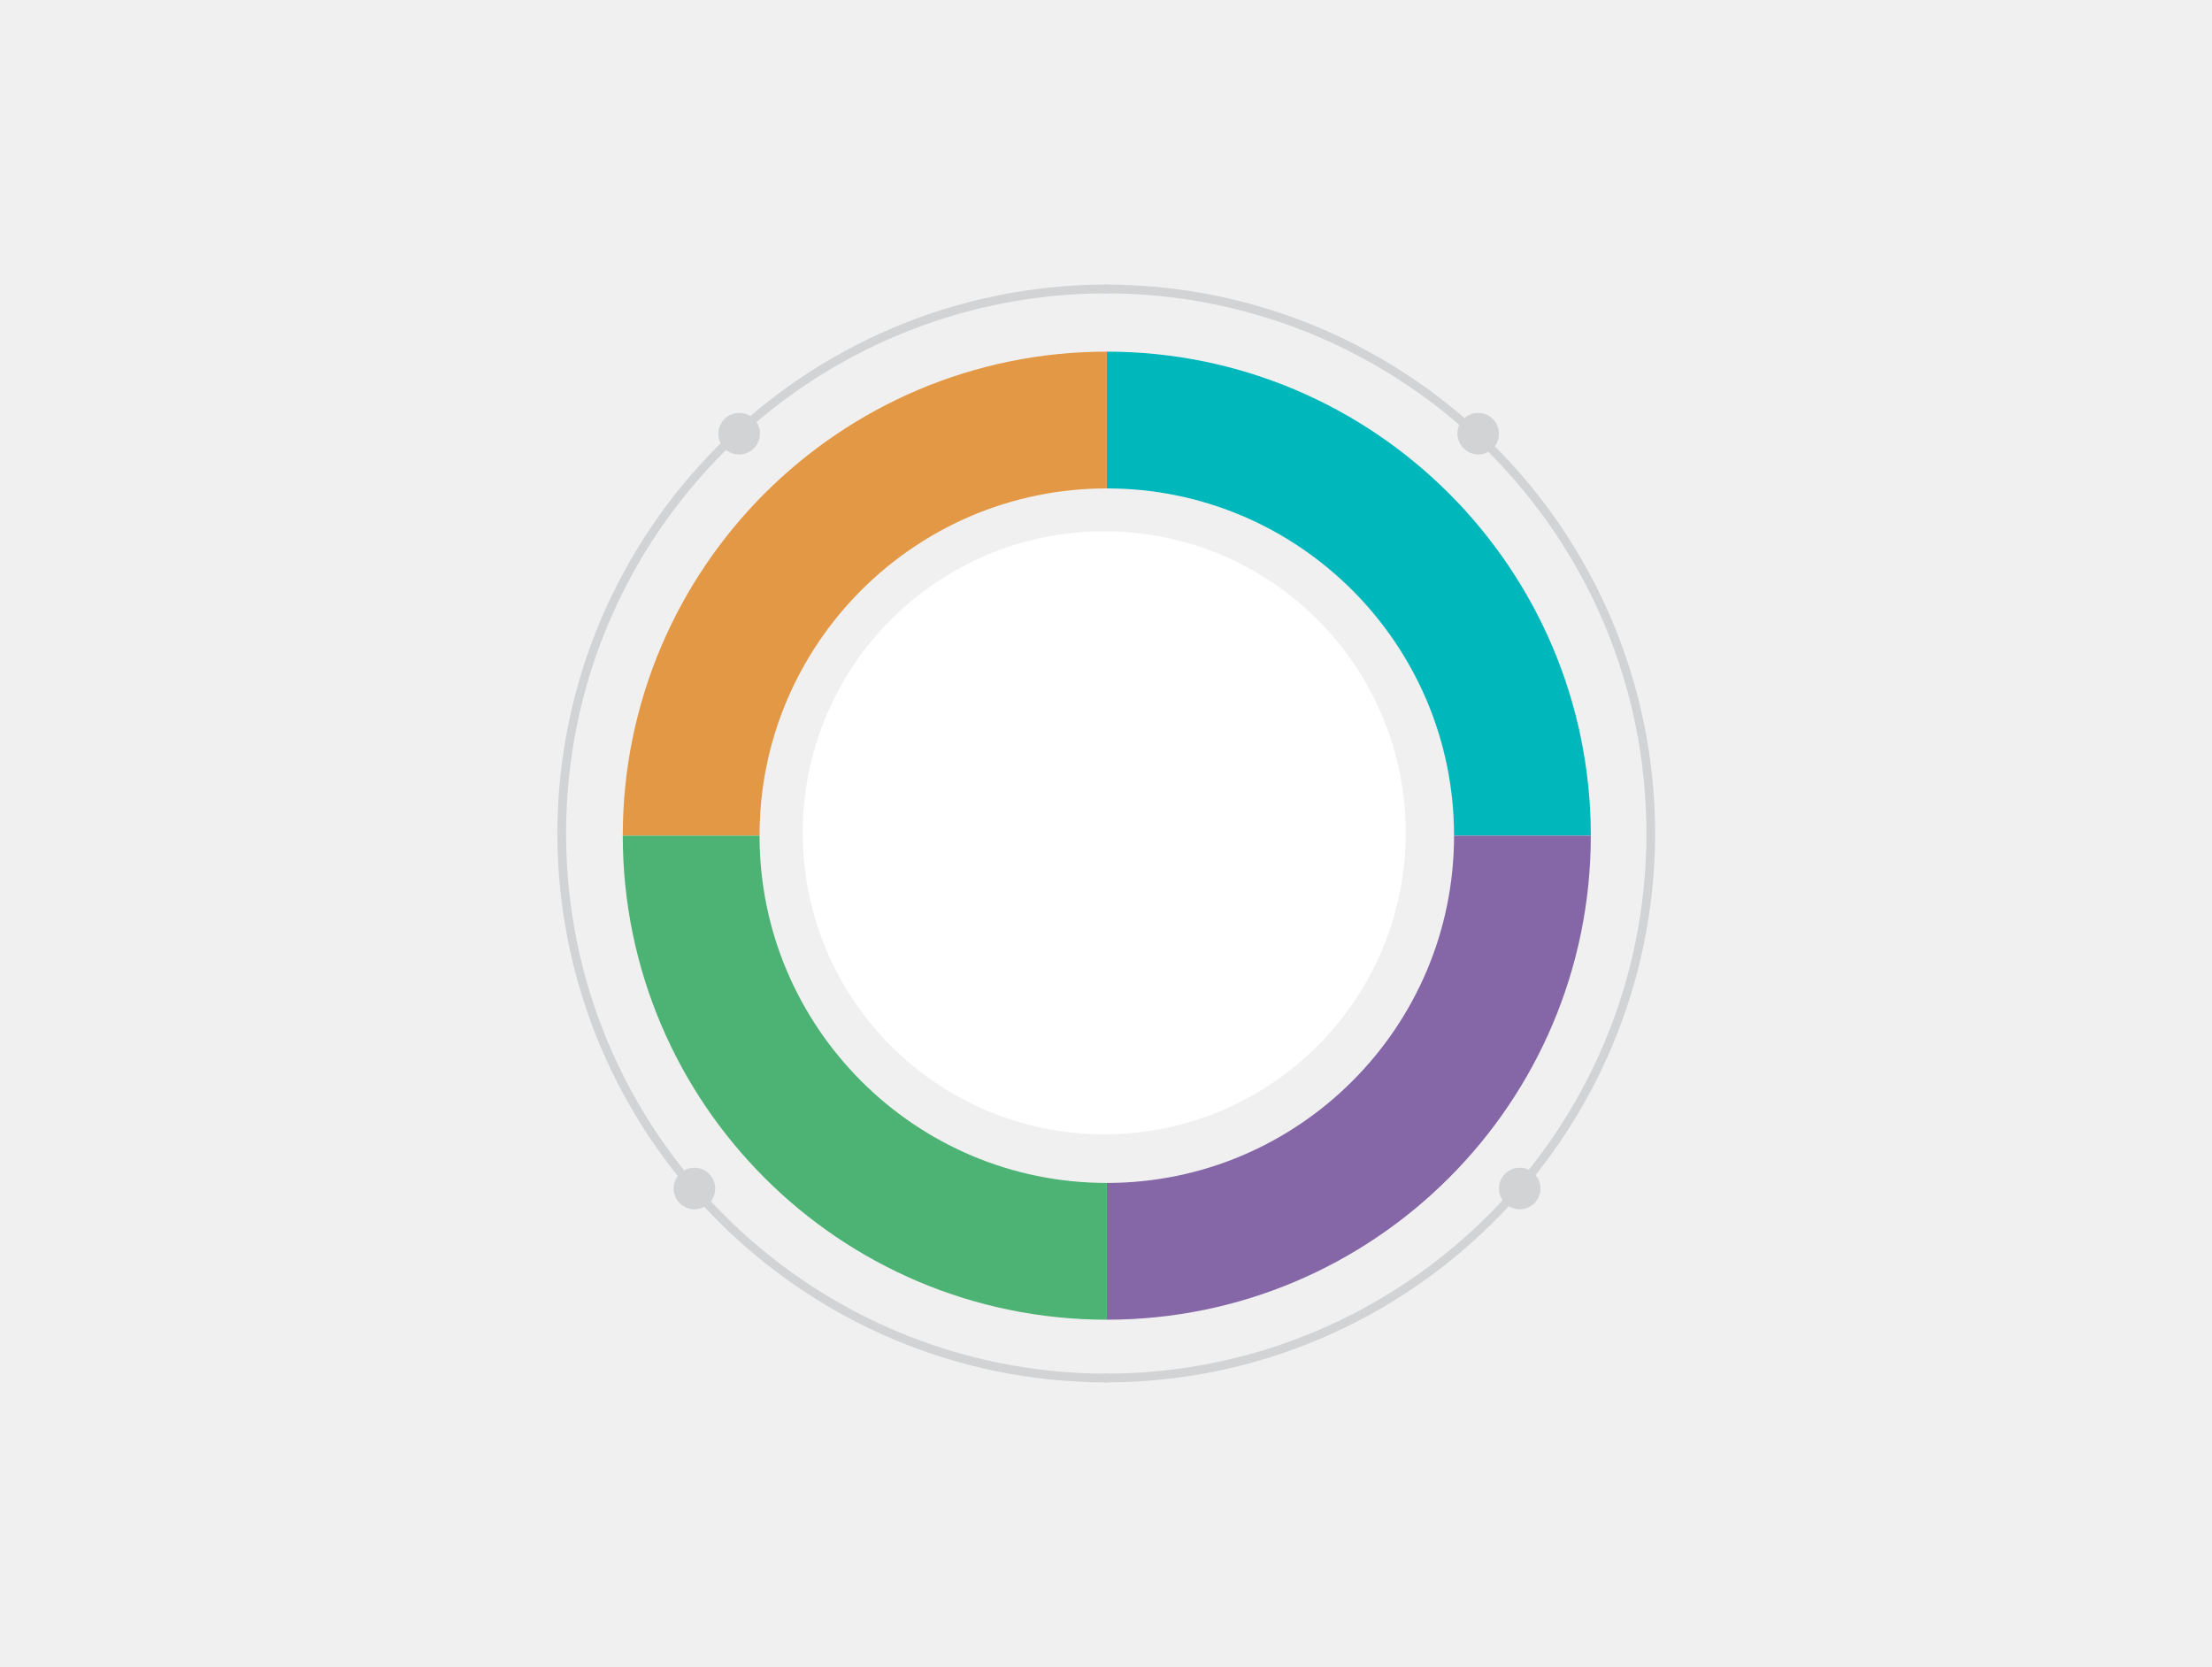
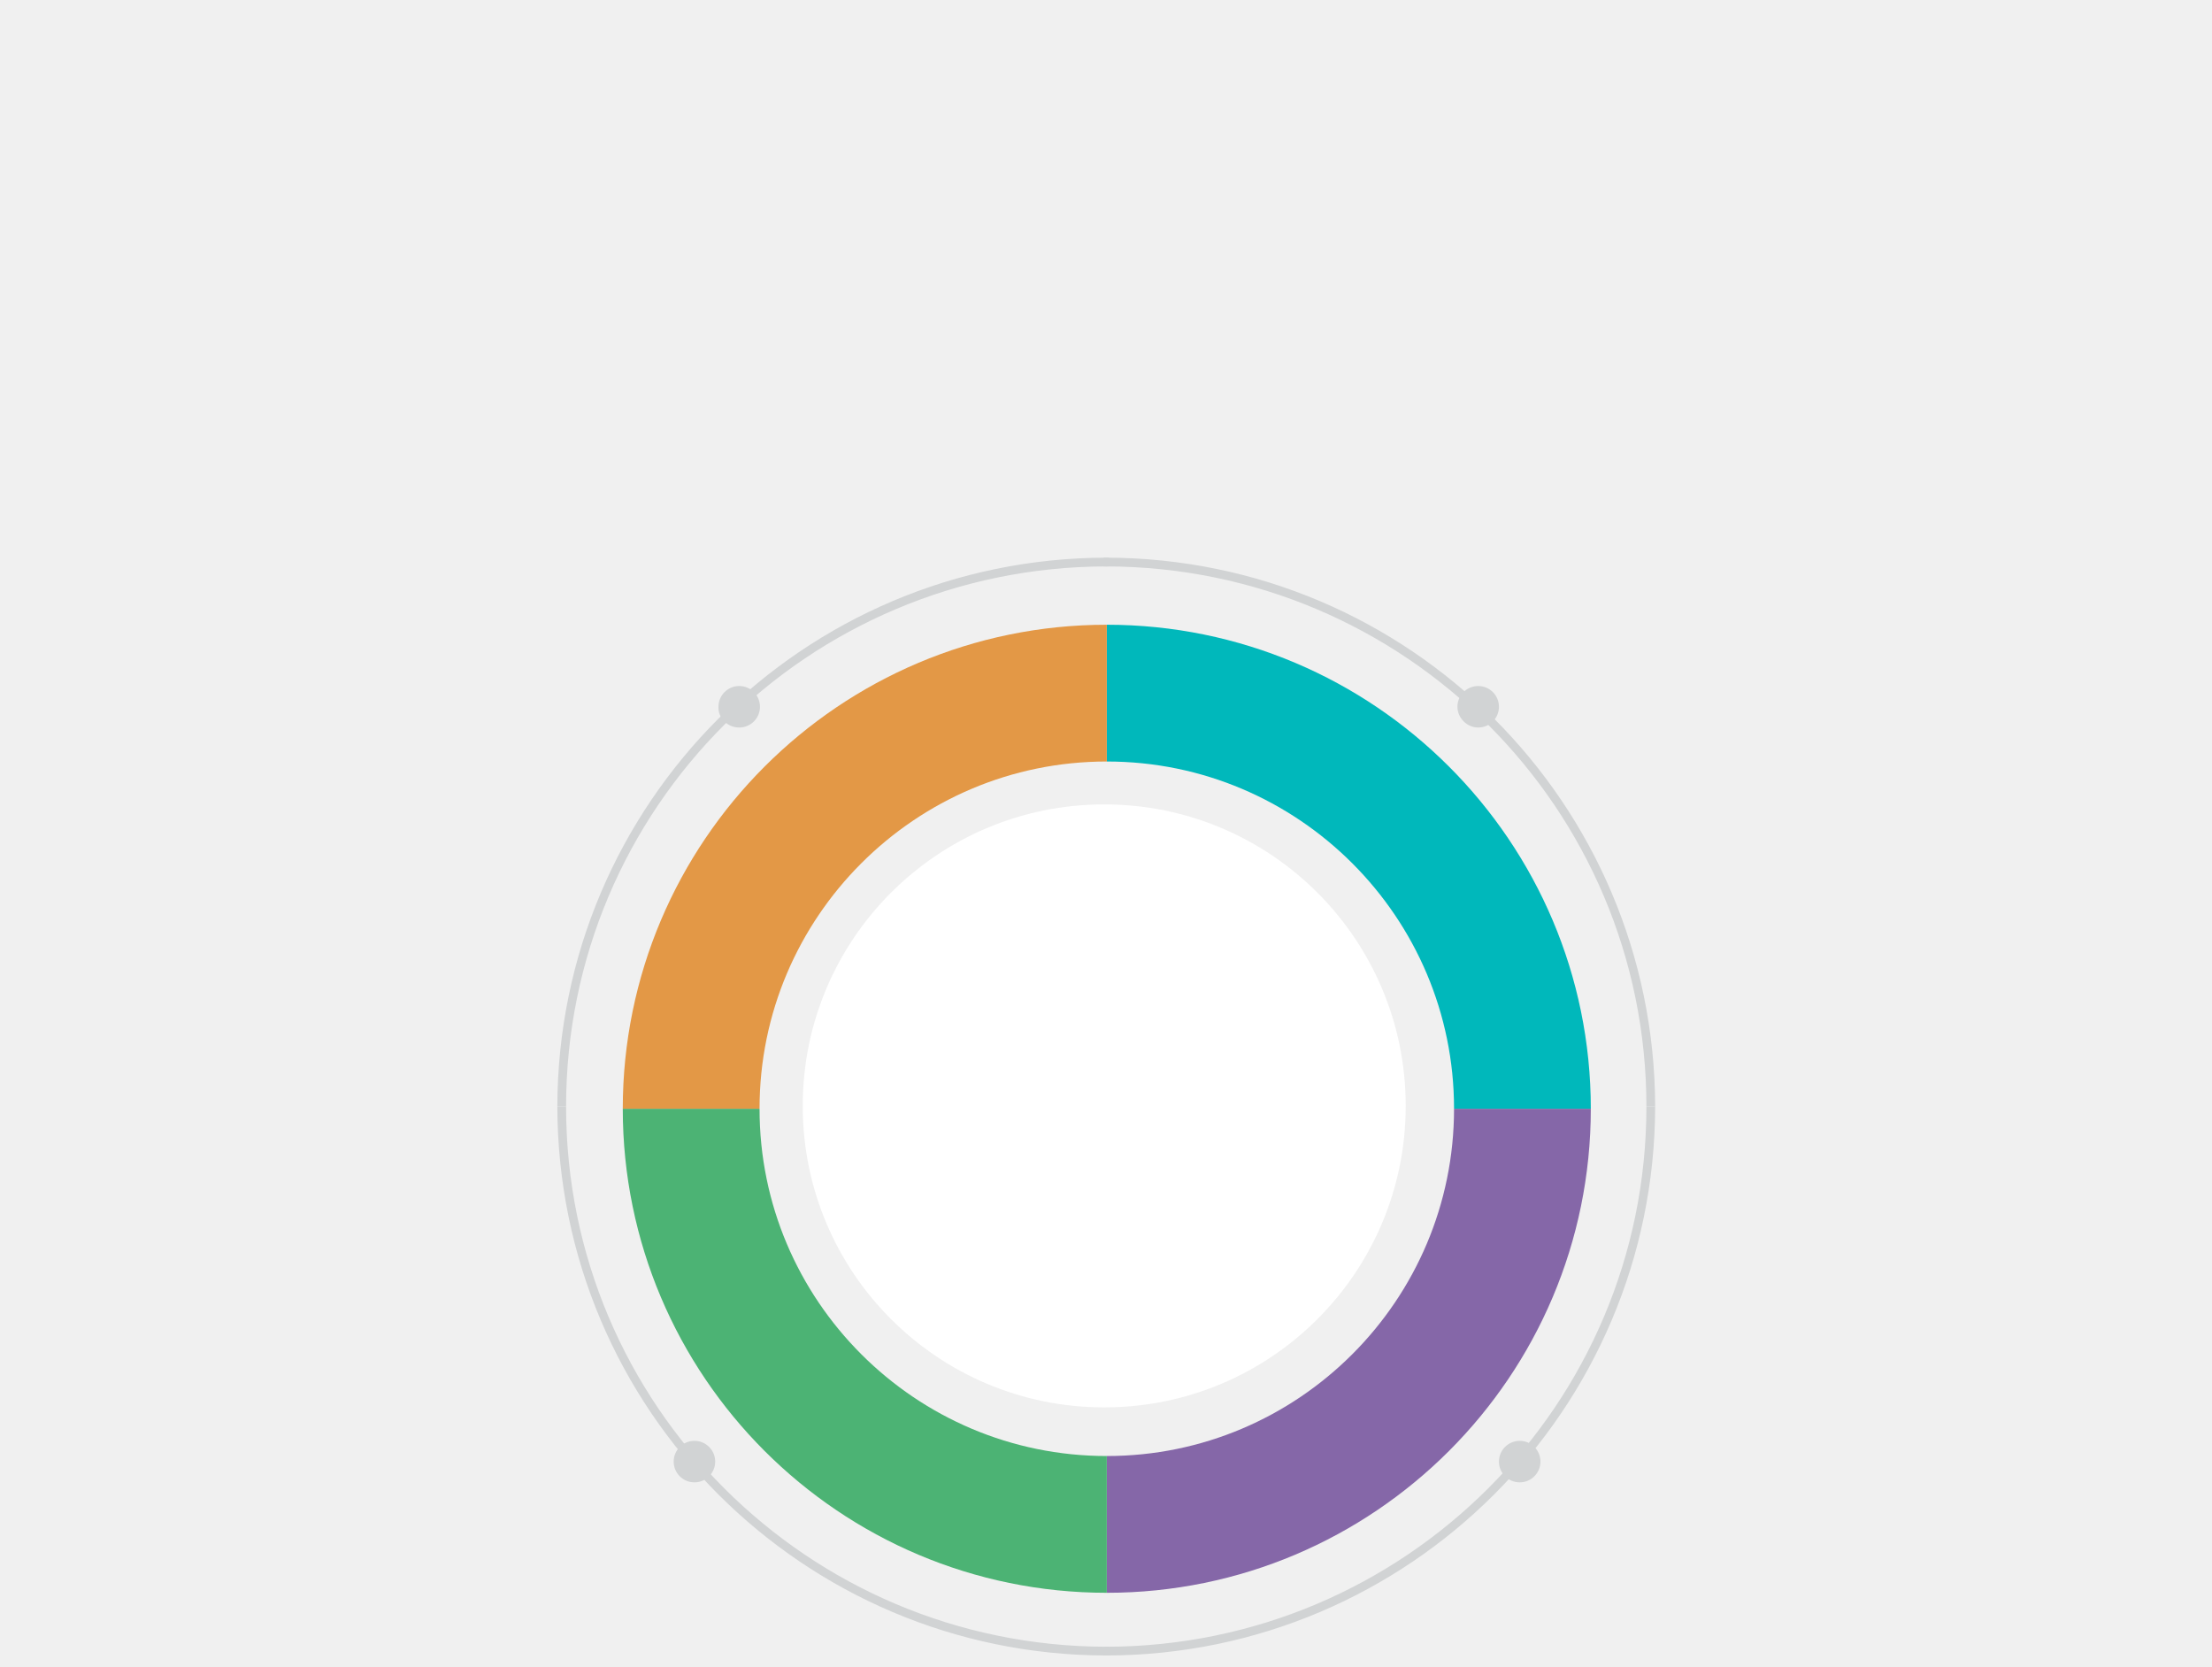
<svg xmlns="http://www.w3.org/2000/svg" version="1.1" id="Layer_1" x="0px" y="0px" viewBox="0 0 405 305.1" style="enable-background:new 0 0 405 305.1;" xml:space="preserve">
  <style type="text/css">
	.st0{fill:none;stroke:#D1D3D4;stroke-width:1.002;stroke-miterlimit:10;}
	.st1{fill:#D1D3D4;}
	.st2{fill:none;stroke:#00B8BB;stroke-width:25.042;stroke-miterlimit:10;}
	.st3{fill:none;stroke:#E39846;stroke-width:25.042;stroke-miterlimit:10;}
	.st4{fill:none;stroke:#8567A8;stroke-width:25.042;stroke-miterlimit:10;}
	.st5{fill:none;stroke:#4CB374;stroke-width:25.042;stroke-miterlimit:10;}
	.st6{fill:#FFFFFF;}
</style>
  <g id="Group_22349" transform="translate(-285.5 -167.658)">
    <g id="chart" transform="translate(10372.323 18738.658)">
      <g id="main" transform="translate(-9512.378 -18570.498)">
-         <path id="Path_6237" class="st0" d="M-471.9,152.1c0.1,55.2,44.8,99.9,100,100v-0.6c-54.9-0.1-99.4-44.5-99.4-99.4" />
-         <path id="Path_6238" class="st0" d="M-271.9,152.1c-0.1,55.2-44.8,99.9-100,100v-0.6c54.9-0.1,99.4-44.5,99.4-99.4" />
-         <path id="Path_6239" class="st0" d="M-471.9,152.1c0.1-55.2,44.8-99.9,100-100v0.6c-54.9,0.1-99.4,44.5-99.4,99.4" />
-         <path id="Path_6240" class="st0" d="M-271.9,152.1c-0.1-55.2-44.8-99.9-100-100v0.6c54.9,0.1,99.4,44.5,99.4,99.4" />
-         <path id="Path_6241" class="st1" d="M-447.3,220.9c2.1,0,3.8-1.7,3.8-3.8s-1.7-3.8-3.8-3.8c-2.1,0-3.8,1.7-3.8,3.8c0,0,0,0,0,0     C-451.1,219.2-449.4,220.9-447.3,220.9" />
-         <path id="Path_6242" class="st1" d="M-296.2,220.9c2.1,0,3.8-1.7,3.8-3.8s-1.7-3.8-3.8-3.8s-3.8,1.7-3.8,3.8c0,0,0,0,0,0     C-300,219.2-298.3,220.9-296.2,220.9" />
-         <path id="Path_6243" class="st1" d="M-439.1,82.7c2.1,0,3.8-1.7,3.8-3.8s-1.7-3.8-3.8-3.8c-2.1,0-3.8,1.7-3.8,3.8c0,0,0,0,0,0     C-443,80.9-441.3,82.7-439.1,82.7L-439.1,82.7" />
-         <path id="Path_6244" class="st1" d="M-303.8,82.7c2.1,0,3.8-1.7,3.8-3.8s-1.7-3.8-3.8-3.8s-3.8,1.7-3.8,3.8c0,0,0,0,0,0     C-307.6,80.9-305.9,82.7-303.8,82.7" />
-         <path id="Path_6247" class="st2" d="M-295.7,152.5c0-42-34.1-76.1-76.1-76.1" />
-         <path id="Path_6248" class="st3" d="M-371.8,76.4c-42,0-76.1,34.1-76.1,76.1l0,0" />
-         <path id="Path_6249" class="st4" d="M-371.8,228.6c42,0,76.1-34.1,76.1-76.1" />
-         <path id="Path_6250" class="st5" d="M-447.9,152.5c0,42,34.1,76.1,76.1,76.1" />
+         <path id="Path_6237" class="st0" d="M-471.9,202.1c0.1,55.2,44.8,99.9,100,100v-0.6c-54.9-0.1-99.4-44.5-99.4-99.4" />
+         <path id="Path_6238" class="st0" d="M-271.9,202.1c-0.1,55.2-44.8,99.9-100,100v-0.6c54.9-0.1,99.4-44.5,99.4-99.4" />
+         <path id="Path_6239" class="st0" d="M-471.9,202.1c0.1-55.2,44.8-99.9,100-100v0.6c-54.9,0.1-99.4,44.5-99.4,99.4" />
+         <path id="Path_6240" class="st0" d="M-271.9,202.1c-0.1-55.2-44.8-99.9-100-100v0.6c54.9,0.1,99.4,44.5,99.4,99.4" />
+         <path id="Path_6241" class="st1" d="M-447.3,270.9c2.1,0,3.8-1.7,3.8-3.8c0-2.1-1.7-3.8-3.8-3.8c-2.1,0-3.8,1.7-3.8,3.8     c0,0,0,0,0,0C-451.1,269.2-449.4,270.9-447.3,270.9" />
+         <path id="Path_6242" class="st1" d="M-296.2,270.9c2.1,0,3.8-1.7,3.8-3.8c0-2.1-1.7-3.8-3.8-3.8s-3.8,1.7-3.8,3.8c0,0,0,0,0,0     C-300,269.2-298.3,270.9-296.2,270.9" />
+         <path id="Path_6243" class="st1" d="M-439.1,132.7c2.1,0,3.8-1.7,3.8-3.8c0-2.1-1.7-3.8-3.8-3.8c-2.1,0-3.8,1.7-3.8,3.8     c0,0,0,0,0,0C-443,130.9-441.3,132.7-439.1,132.7L-439.1,132.7" />
+         <path id="Path_6244" class="st1" d="M-303.8,132.7c2.1,0,3.8-1.7,3.8-3.8c0-2.1-1.7-3.8-3.8-3.8s-3.8,1.7-3.8,3.8c0,0,0,0,0,0     C-307.6,130.9-305.9,132.7-303.8,132.7" />
+         <path id="Path_6247" class="st2" d="M-295.7,202.5c0-42-34.1-76.1-76.1-76.1" />
+         <path id="Path_6248" class="st3" d="M-371.8,126.4c-42,0-76.1,34.1-76.1,76.1l0,0" />
+         <path id="Path_6249" class="st4" d="M-371.8,278.6c42,0,76.1-34.1,76.1-76.1" />
+         <path id="Path_6250" class="st5" d="M-447.9,202.5c0,42,34.1,76.1,76.1,76.1" />
        <g id="Group_21805" transform="translate(44.428 44.674)">
-           <path id="Path_6021" class="st6" d="M-471.9,107.3c0,30.5,24.7,55.2,55.2,55.2s55.2-24.7,55.2-55.2s-24.7-55.2-55.2-55.2l0,0      C-447.2,52.1-471.9,76.8-471.9,107.3" />
+           <path id="Path_6021" class="st6" d="M-471.9,157.3c0,30.5,24.7,55.2,55.2,55.2s55.2-24.7,55.2-55.2s-24.7-55.2-55.2-55.2l0,0      C-447.2,102.1-471.9,126.8-471.9,157.3" />
        </g>
      </g>
    </g>
  </g>
</svg>
